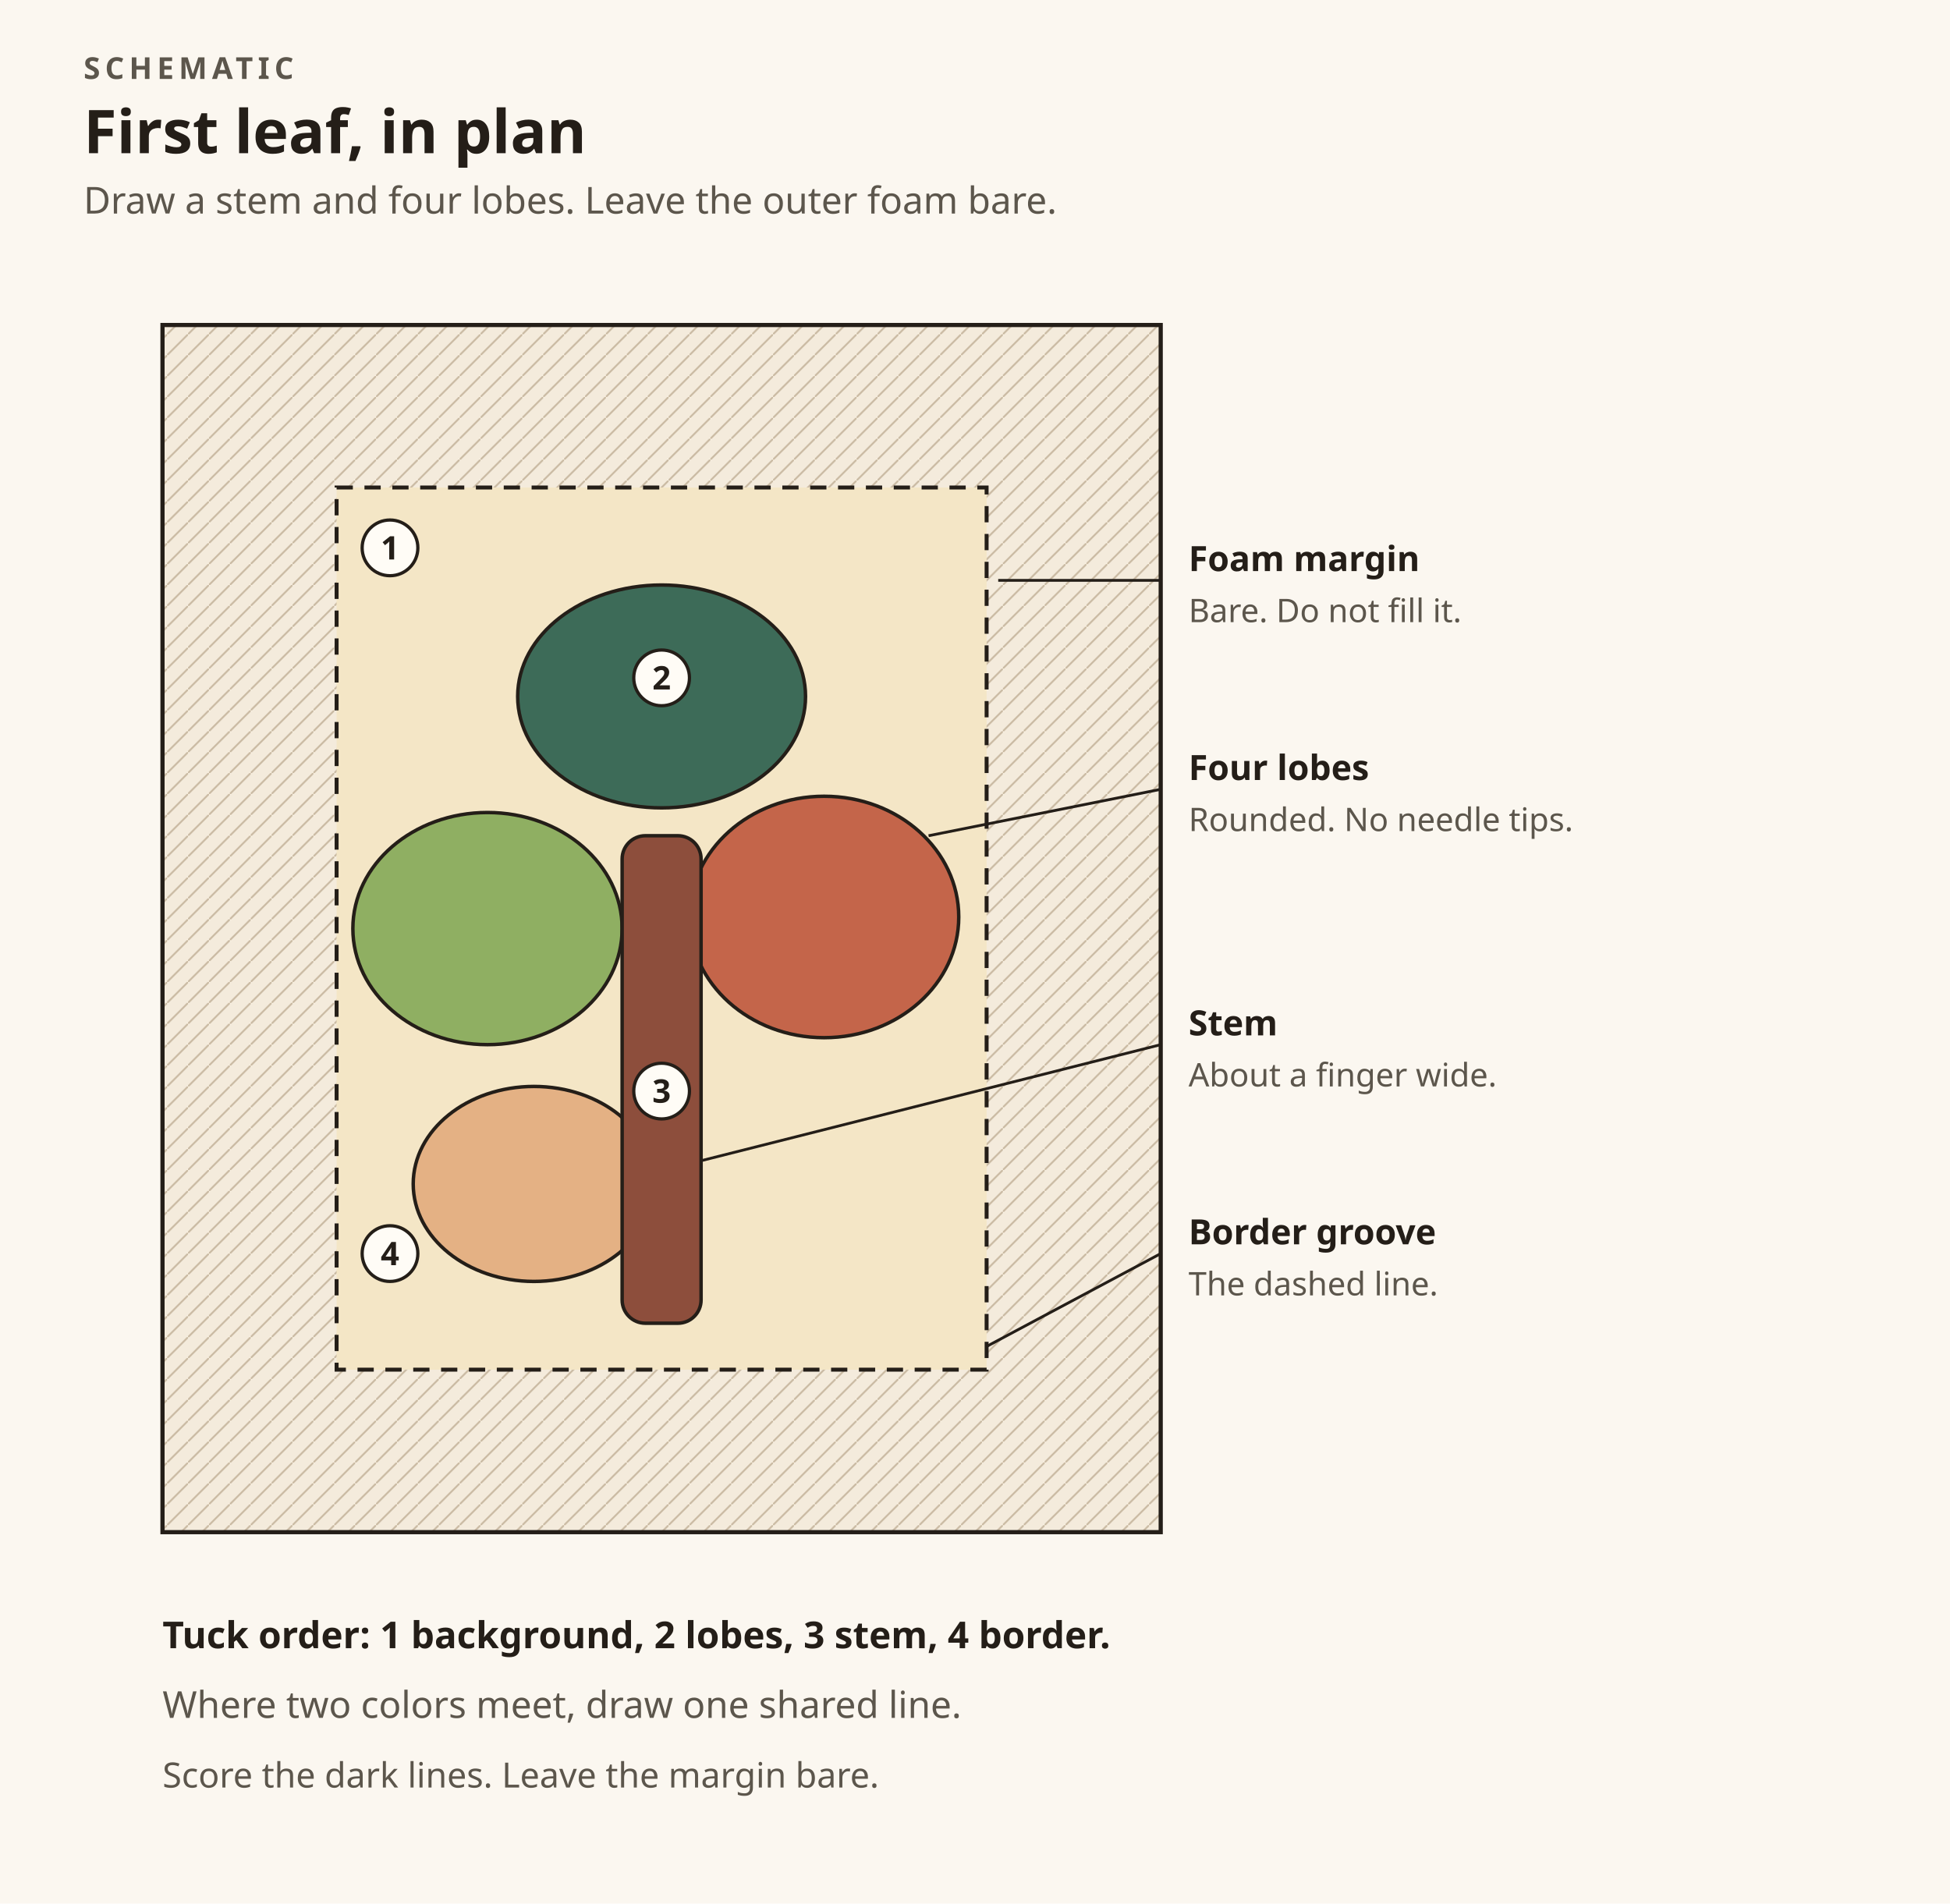
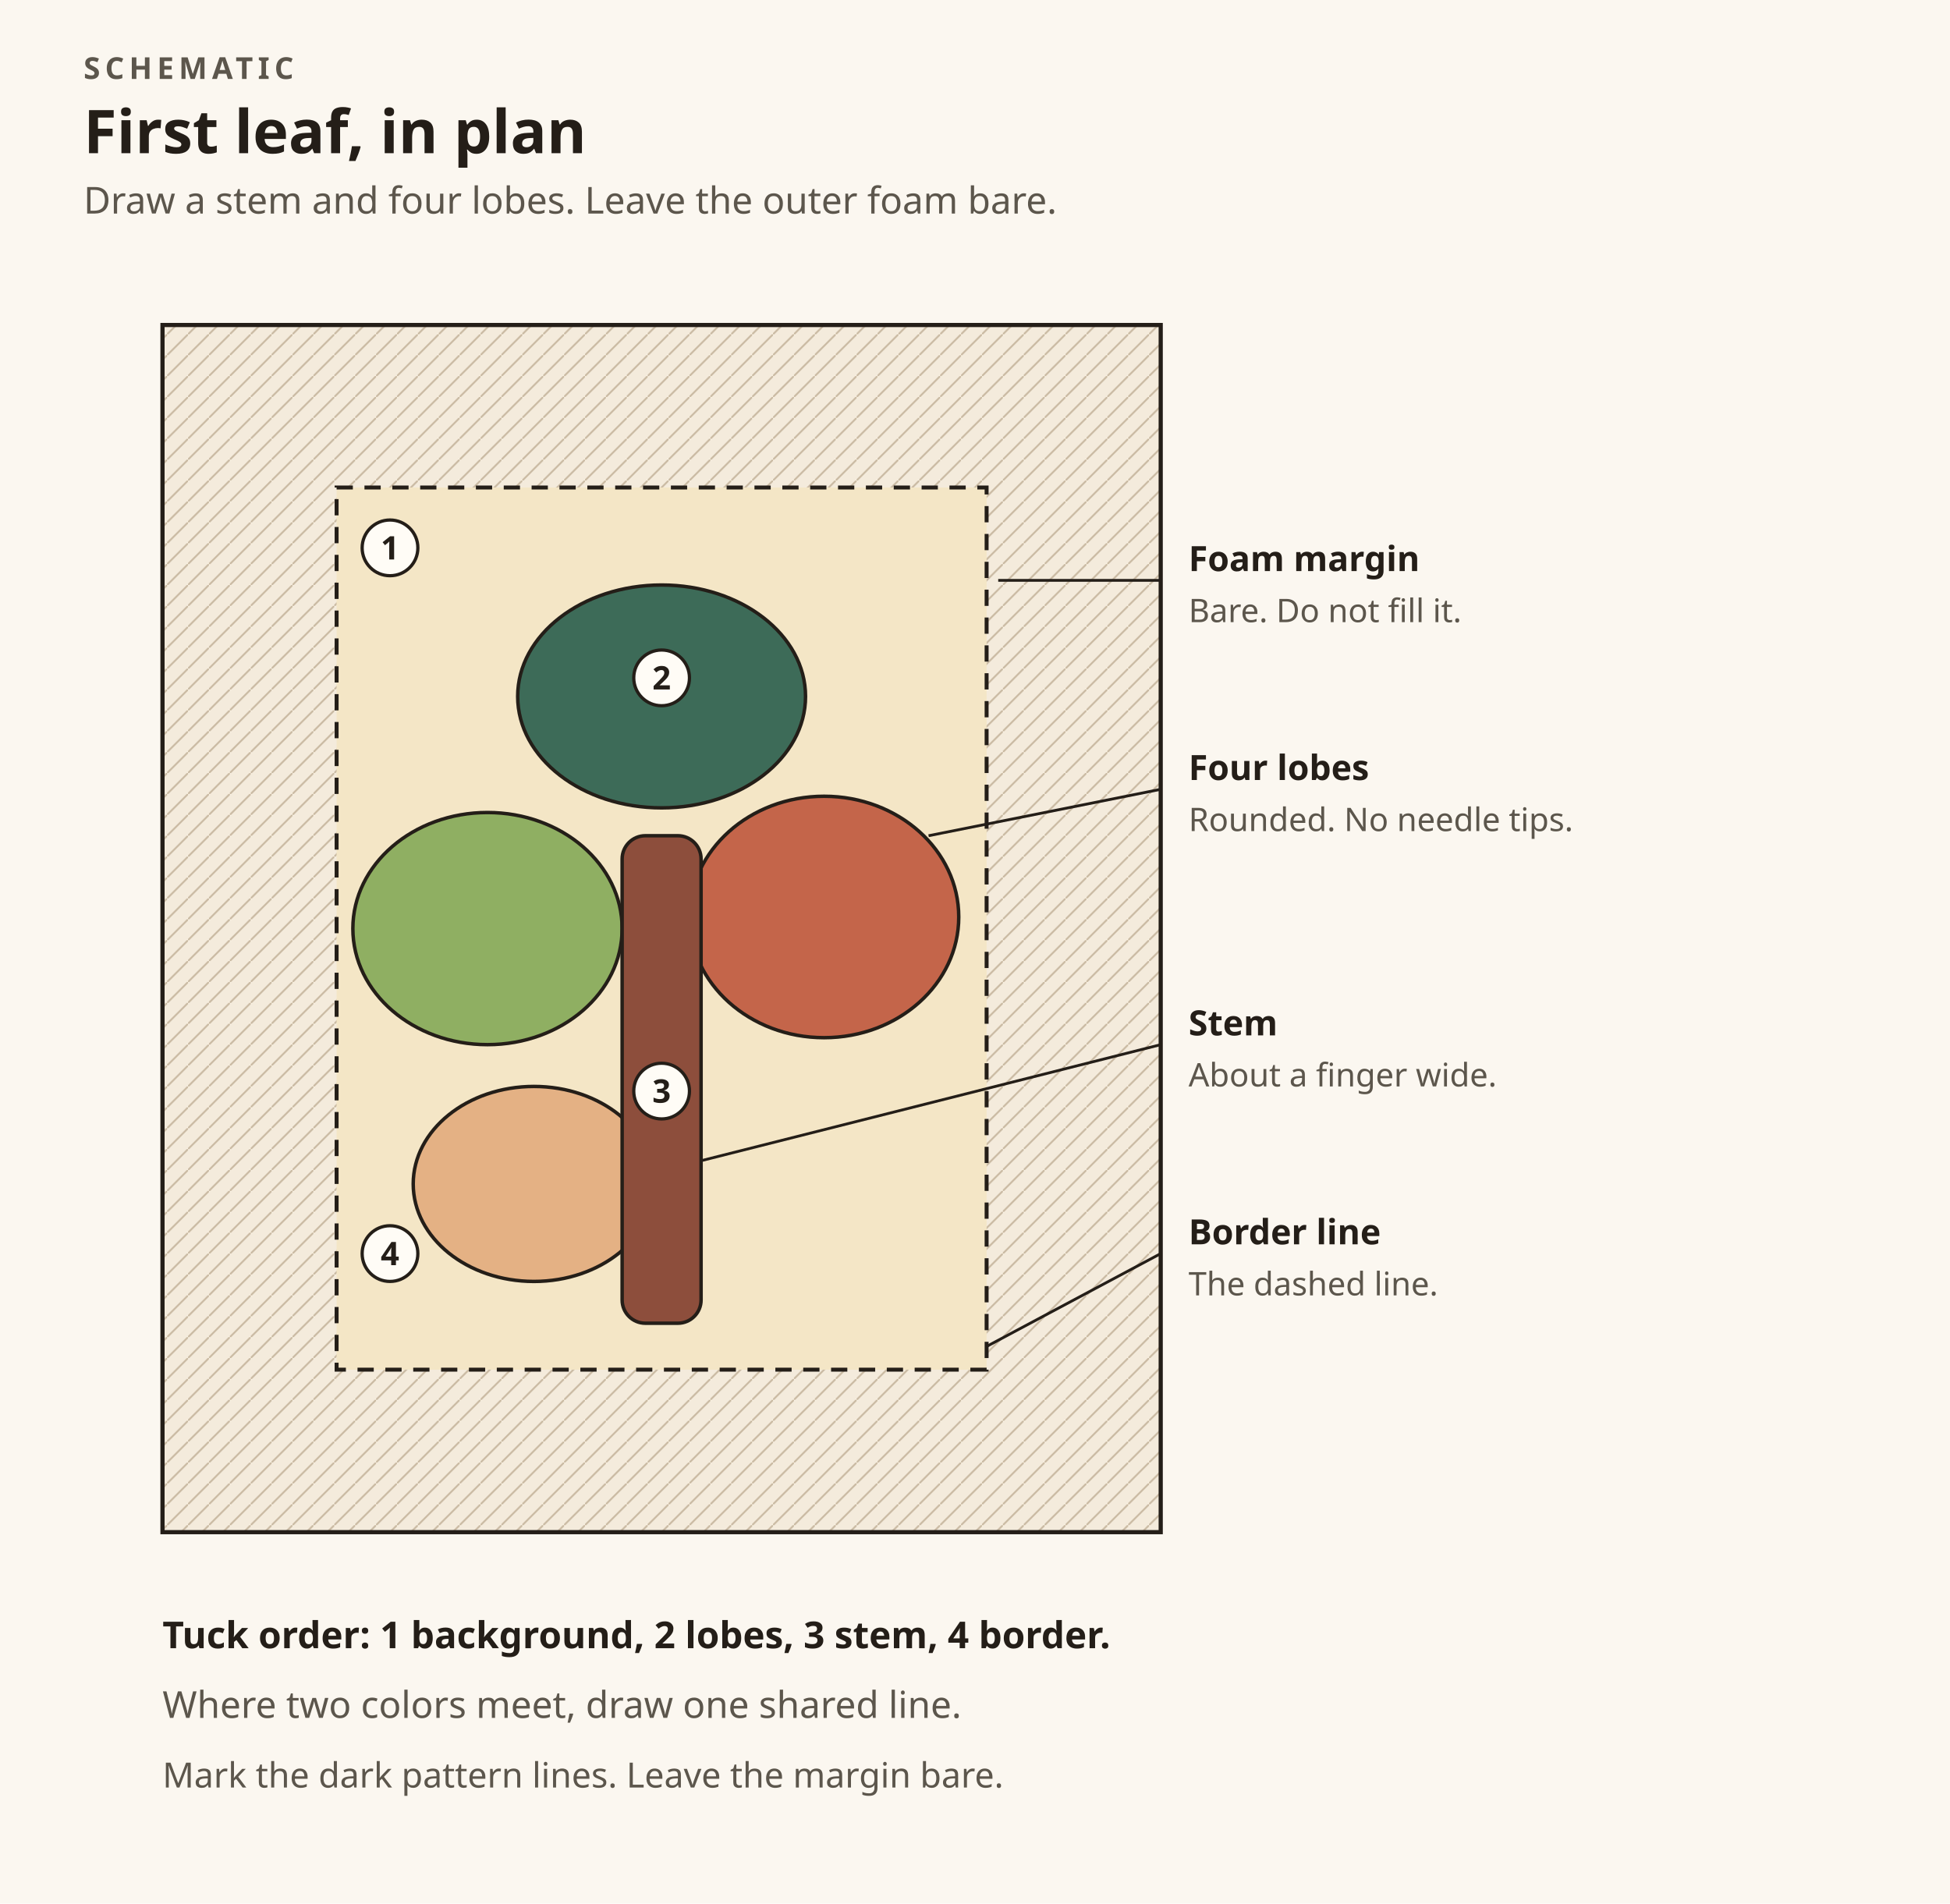
<svg xmlns="http://www.w3.org/2000/svg" viewBox="0 0 840 820" width="840" height="820" font-family="Segoe UI, system-ui, sans-serif">
  <defs>
    <pattern id="foam" patternUnits="userSpaceOnUse" width="9" height="9">
      <rect width="9" height="9" fill="#f4ebdc" />
      <path d="M0 9 L9 0" stroke="#cbbba4" stroke-width="0.8" />
    </pattern>
  </defs>
  <rect width="840" height="820" fill="#fbf7f0" />
  <text x="36" y="34" fill="#5c564c" font-size="13" font-weight="700" letter-spacing="0.16em">SCHEMATIC</text>
  <text x="36" y="66" fill="#241e18" font-size="26" font-weight="700">First leaf, in plan</text>
  <text x="36" y="92" fill="#5c564c" font-size="16">Draw a stem and four lobes. Leave the outer foam bare.</text>
  <rect x="70" y="140" width="430" height="520" fill="url(#foam)" stroke="#241e18" stroke-width="1.8" />
  <rect x="145" y="210" width="280" height="380" fill="#f4e6c6" stroke="#241e18" stroke-width="1.7" stroke-dasharray="7 5" />
  <ellipse cx="285" cy="300" rx="62" ry="48" fill="#3d6b58" stroke="#241e18" stroke-width="1.5" />
  <ellipse cx="210" cy="400" rx="58" ry="50" fill="#8faf62" stroke="#241e18" stroke-width="1.5" />
  <ellipse cx="355" cy="395" rx="58" ry="52" fill="#c4654a" stroke="#241e18" stroke-width="1.5" />
  <ellipse cx="230" cy="510" rx="52" ry="42" fill="#e4b184" stroke="#241e18" stroke-width="1.5" />
  <rect x="268" y="360" width="34" height="210" rx="10" fill="#8d4e3c" stroke="#241e18" stroke-width="1.5" />
  <circle cx="168" cy="236" r="12" fill="#fffcf6" stroke="#241e18" stroke-width="1.4" />
  <text x="168" y="241" fill="#241e18" font-size="14" font-weight="700" text-anchor="middle">1</text>
  <circle cx="285" cy="292" r="12" fill="#fffcf6" stroke="#241e18" stroke-width="1.4" />
  <text x="285" y="297" fill="#241e18" font-size="14" font-weight="700" text-anchor="middle">2</text>
  <circle cx="285" cy="470" r="12" fill="#fffcf6" stroke="#241e18" stroke-width="1.4" />
  <text x="285" y="475" fill="#241e18" font-size="14" font-weight="700" text-anchor="middle">3</text>
  <circle cx="168" cy="540" r="12" fill="#fffcf6" stroke="#241e18" stroke-width="1.4" />
  <text x="168" y="545" fill="#241e18" font-size="14" font-weight="700" text-anchor="middle">4</text>
  <line x1="500" y1="250" x2="430" y2="250" stroke="#241e18" stroke-width="1.2" />
  <text x="512" y="246" fill="#241e18" font-size="15" font-weight="700">Foam margin</text>
  <text x="512" y="268" fill="#5c564c" font-size="14">Bare. Do not fill it.</text>
  <line x1="500" y1="340" x2="400" y2="360" stroke="#241e18" stroke-width="1.2" />
  <text x="512" y="336" fill="#241e18" font-size="15" font-weight="700">Four lobes</text>
  <text x="512" y="358" fill="#5c564c" font-size="14">Rounded. No needle tips.</text>
  <line x1="500" y1="450" x2="302" y2="500" stroke="#241e18" stroke-width="1.2" />
  <text x="512" y="446" fill="#241e18" font-size="15" font-weight="700">Stem</text>
  <text x="512" y="468" fill="#5c564c" font-size="14">About a finger wide.</text>
  <line x1="500" y1="540" x2="425" y2="580" stroke="#241e18" stroke-width="1.2" />
-   <text x="512" y="536" fill="#241e18" font-size="15" font-weight="700">Border groove</text>
+   <text x="512" y="536" fill="#241e18" font-size="15" font-weight="700">Border line</text>
  <text x="512" y="558" fill="#5c564c" font-size="14">The dashed line.</text>
  <text x="70" y="710" fill="#241e18" font-size="16" font-weight="700">Tuck order: 1 background, 2 lobes, 3 stem, 4 border.</text>
  <text x="70" y="740" fill="#5c564c" font-size="16">Where two colors meet, draw one shared line.</text>
-   <text x="70" y="770" fill="#5c564c" font-size="15">Score the dark lines. Leave the margin bare.</text>
+   <text x="70" y="770" fill="#5c564c" font-size="15">Mark the dark pattern lines. Leave the margin bare.</text>
</svg>
